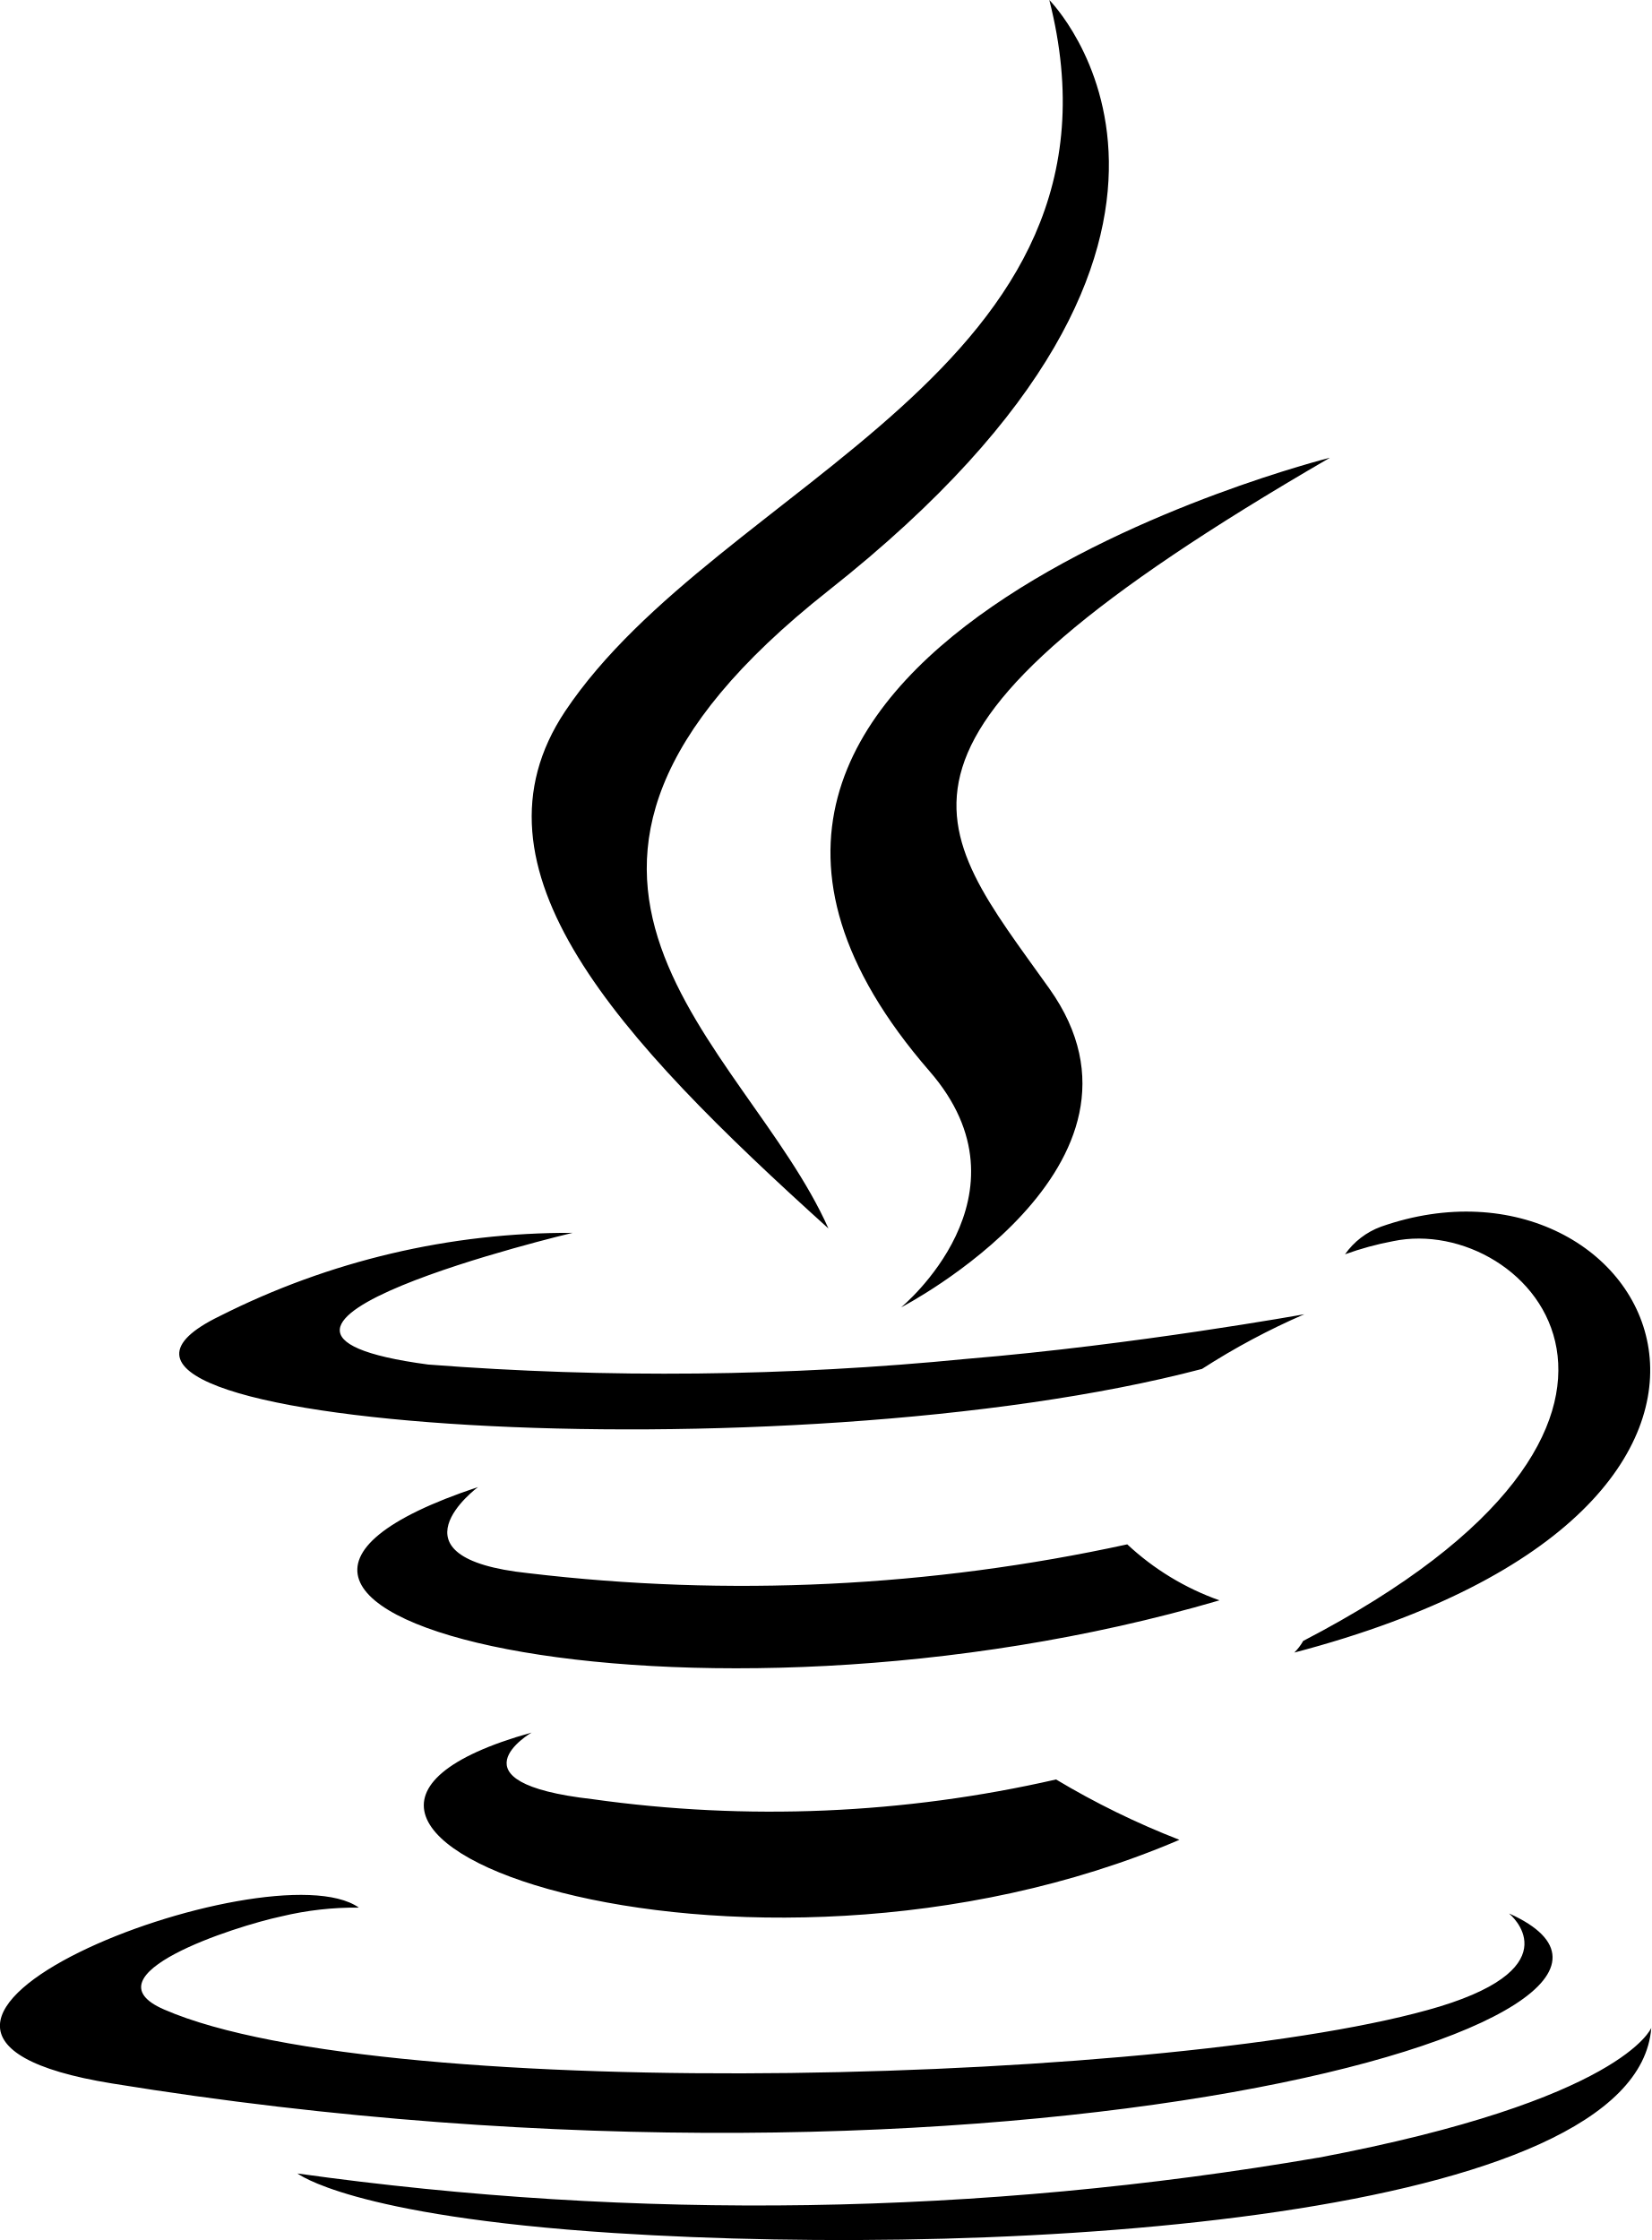
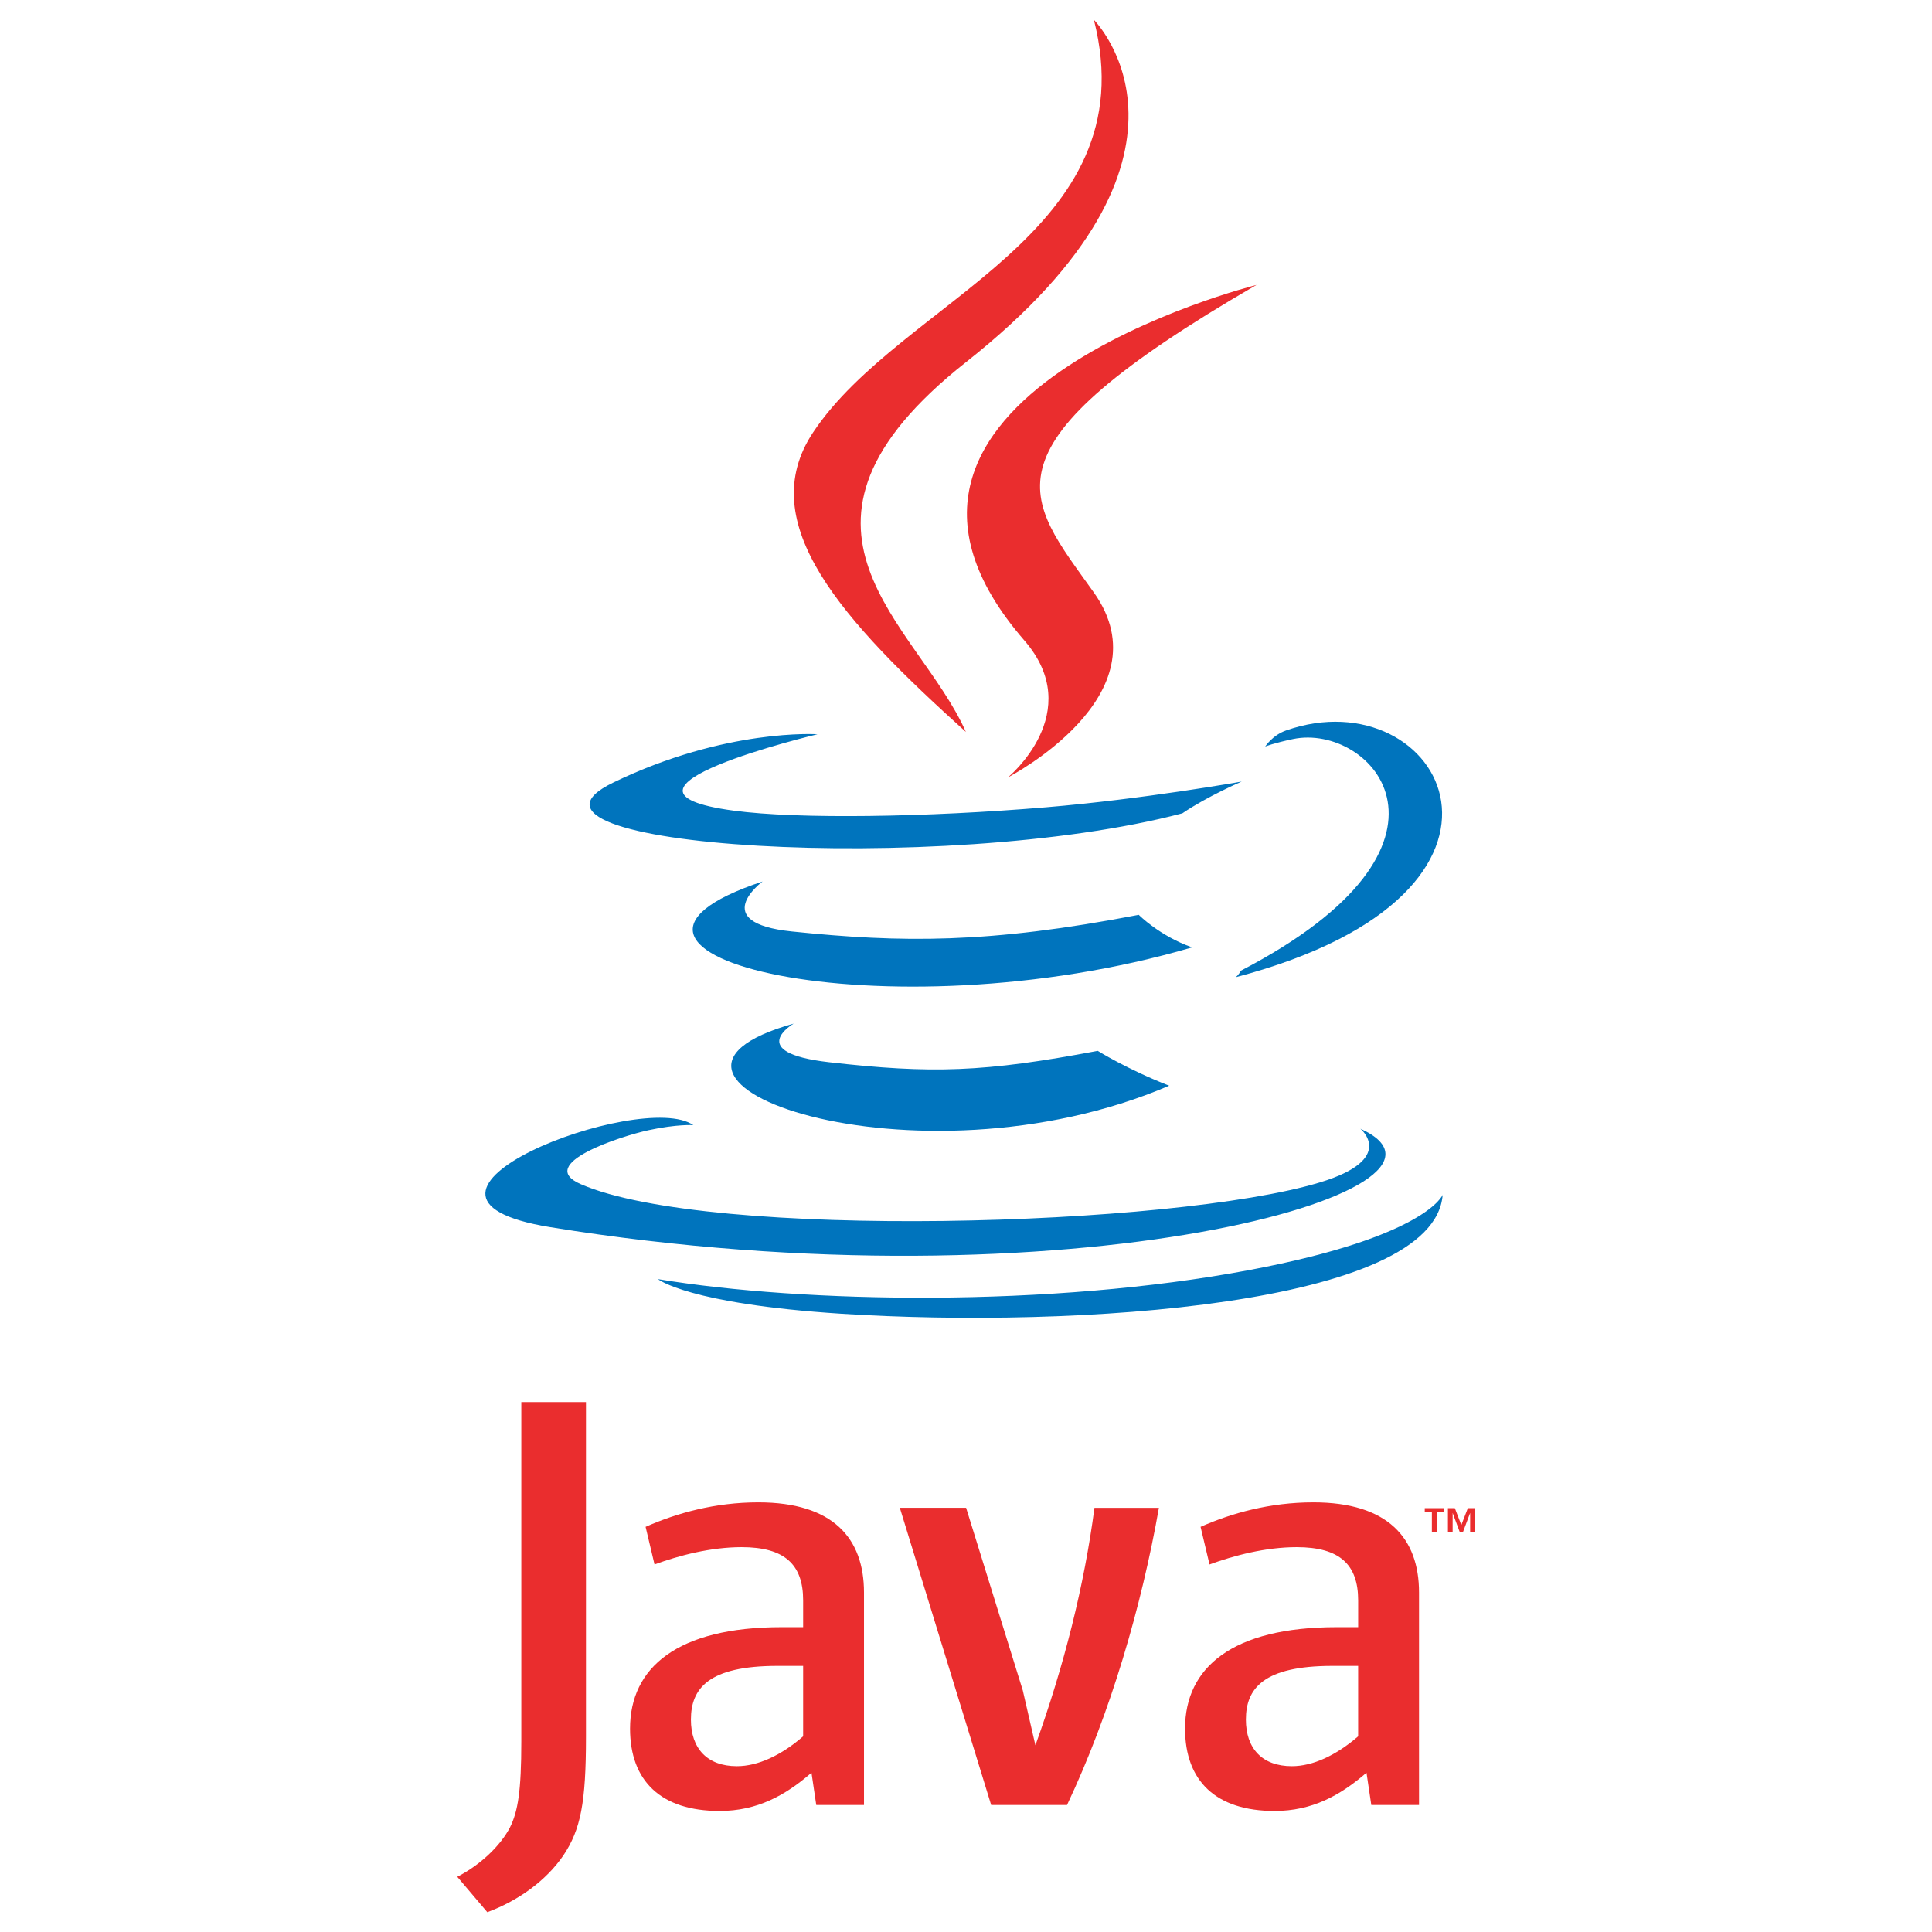
- <svg xmlns="http://www.w3.org/2000/svg" width="47.141" height="63.941" viewBox="0 0 47.141 63.941">
-   <path id="Icon_awesome-java" data-name="Icon awesome-java" d="M34.524,39.076a20.188,20.188,0,0,1,2.922-1.561s-4.833.874-9.641,1.274a87.828,87.828,0,0,1-15.373.162c-7.505-1,4.121-3.759,4.121-3.759A22.118,22.118,0,0,0,6.487,37.565C-.069,40.737,22.722,42.185,34.524,39.076ZM23.859,35.067c-2.373-5.332-10.378-10.016,0-18.208C36.8,6.644,30.165,0,30.165,0c2.685,10.553-9.441,13.75-13.825,20.306C13.356,24.789,17.8,29.6,23.859,35.067Zm14.312-22c.012,0-21.879,5.47-11.427,17.509,3.085,3.547-.812,6.744-.812,6.744s7.83-4.046,4.234-9.1c-3.359-4.721-5.932-7.068,8-15.148Zm-.762,33.781a1.523,1.523,0,0,1-.25.325C53.181,42.96,47.287,32.32,39.631,35.017a2.164,2.164,0,0,0-1.024.787,8.8,8.8,0,0,1,1.374-.375c3.871-.812,9.429,5.183-2.573,11.414Zm5.889,7.78s1.811,1.486-1.986,2.648c-7.231,2.185-30.072,2.847-36.416.087-2.285-.987,2-2.373,3.347-2.66a9.06,9.06,0,0,1,2.21-.25c-2.535-1.786-16.4,3.509-7.043,5.02C28.916,63.615,49.917,57.608,43.3,54.624Zm-27.919-5.17c-9.828,2.747,5.982,8.417,18.5,3.06a23.215,23.215,0,0,1-3.522-1.723,36.547,36.547,0,0,1-13.238.562c-4.184-.475-1.736-1.9-1.736-1.9ZM37.833,61.592a94.658,94.658,0,0,1-29.135.45c0-.012,1.474,1.211,9.042,1.7,11.514.737,29.2-.412,29.61-5.857,0,0-.8,2.061-9.516,3.709ZM32.388,44.084a51.589,51.589,0,0,1-17.084.824c-4.184-.437-1.449-2.46-1.449-2.46-10.84,3.6,6.019,7.668,21.168,3.234a7.539,7.539,0,0,1-2.635-1.6Z" transform="translate(-0.208)" />
+ <svg xmlns="http://www.w3.org/2000/svg" viewBox="0 0 128 128">
+   <path d="m52.581 67.817s-3.284 1.911 2.341 2.557c6.814.778 10.297.666 17.805-.753 0 0 1.979 1.237 4.735 2.309-16.836 7.213-38.104-.418-24.881-4.113zm-2.059-9.415s-3.684 2.729 1.945 3.311c7.28.751 13.027.813 22.979-1.103 0 0 1.373 1.396 3.536 2.157-20.352 5.954-43.021.469-28.46-4.365z" fill="#0074bd" />
+   <path d="m67.865 42.431c4.151 4.778-1.088 9.074-1.088 9.074s10.533-5.437 5.696-12.248c-4.519-6.349-7.982-9.502 10.771-20.378.001 0-29.438 7.35-15.379 23.552z" fill="#ea2d2e" />
+   <path d="m90.132 74.781s2.432 2.005-2.678 3.555c-9.716 2.943-40.444 3.831-48.979.117-3.066-1.335 2.687-3.187 4.496-3.576 1.887-.409 2.965-.334 2.965-.334-3.412-2.403-22.055 4.719-9.469 6.762 34.324 5.563 62.567-2.506 53.665-6.524zm-35.97-26.134s-15.629 3.713-5.534 5.063c4.264.57 12.758.439 20.676-.225 6.469-.543 12.961-1.704 12.961-1.704s-2.279.978-3.93 2.104c-15.874 4.175-46.533 2.23-37.706-2.038 7.463-3.611 13.533-3.2 13.533-3.2zm28.038 15.67c16.135-8.382 8.674-16.438 3.467-15.353-1.273.266-1.845.496-1.845.496s.475-.744 1.378-1.063c10.302-3.62 18.223 10.681-3.322 16.345 0 0 .247-.224.322-.425z" fill="#0074bd" />
+   <path d="m72.474 1.313s8.935 8.939-8.476 22.682c-13.962 11.027-3.184 17.313-.006 24.498-8.15-7.354-14.128-13.828-10.118-19.852 5.889-8.842 22.204-13.131 18.6-27.328z" fill="#ea2d2e" />
+   <path d="m55.749 87.039c15.484.99 39.269-.551 39.832-7.878 0 0-1.082 2.777-12.799 4.981-13.218 2.488-29.523 2.199-39.191.603 0 0 1.98 1.64 12.158 2.294z" fill="#0074bd" />
+   <path d="m94.866 100.181h-.472v-.264h1.27v.264h-.47v1.317h-.329zm2.535.066h-.006l-.468 1.251h-.216l-.465-1.251h-.005v1.251h-.312v-1.581h.457l.431 1.119.432-1.119h.454v1.581h-.302zm-44.19 14.79c-1.46 1.266-3.004 1.978-4.391 1.978-1.974 0-3.045-1.186-3.045-3.085 0-2.055 1.146-3.56 5.738-3.56h1.697v4.667zm4.031 4.548v-14.077c0-3.599-2.053-5.973-6.997-5.973-2.886 0-5.416.714-7.473 1.622l.592 2.493c1.62-.595 3.715-1.147 5.771-1.147 2.85 0 4.075 1.147 4.075 3.521v1.779h-1.424c-6.921 0-10.044 2.685-10.044 6.723 0 3.479 2.058 5.456 5.933 5.456 2.49 0 4.351-1.028 6.088-2.533l.316 2.137h3.163zm13.452 0h-5.027l-6.051-19.689h4.391l3.756 12.099.835 3.635c1.896-5.258 3.24-10.596 3.912-15.733h4.271c-1.143 6.481-3.203 13.598-6.087 19.688zm19.288-4.548c-1.465 1.266-3.01 1.978-4.392 1.978-1.976 0-3.046-1.186-3.046-3.085 0-2.055 1.149-3.56 5.736-3.56h1.701v4.667zm4.033 4.548v-14.077c0-3.599-2.059-5.973-6.999-5.973-2.889 0-5.418.714-7.475 1.622l.593 2.493c1.62-.595 3.718-1.147 5.774-1.147 2.846 0 4.074 1.147 4.074 3.521v1.779h-1.424c-6.923 0-10.045 2.685-10.045 6.723 0 3.479 2.056 5.456 5.93 5.456 2.491 0 4.349-1.028 6.091-2.533l.318 2.137h3.163zm-56.693 3.346c-1.147 1.679-3.005 3.008-5.037 3.757l-1.989-2.345c1.547-.794 2.872-2.075 3.489-3.269.532-1.063.753-2.43.753-5.701v-22.482h4.284v22.173c0 4.375-.348 6.144-1.5 7.867z" fill="#ea2d2e" />
</svg>
